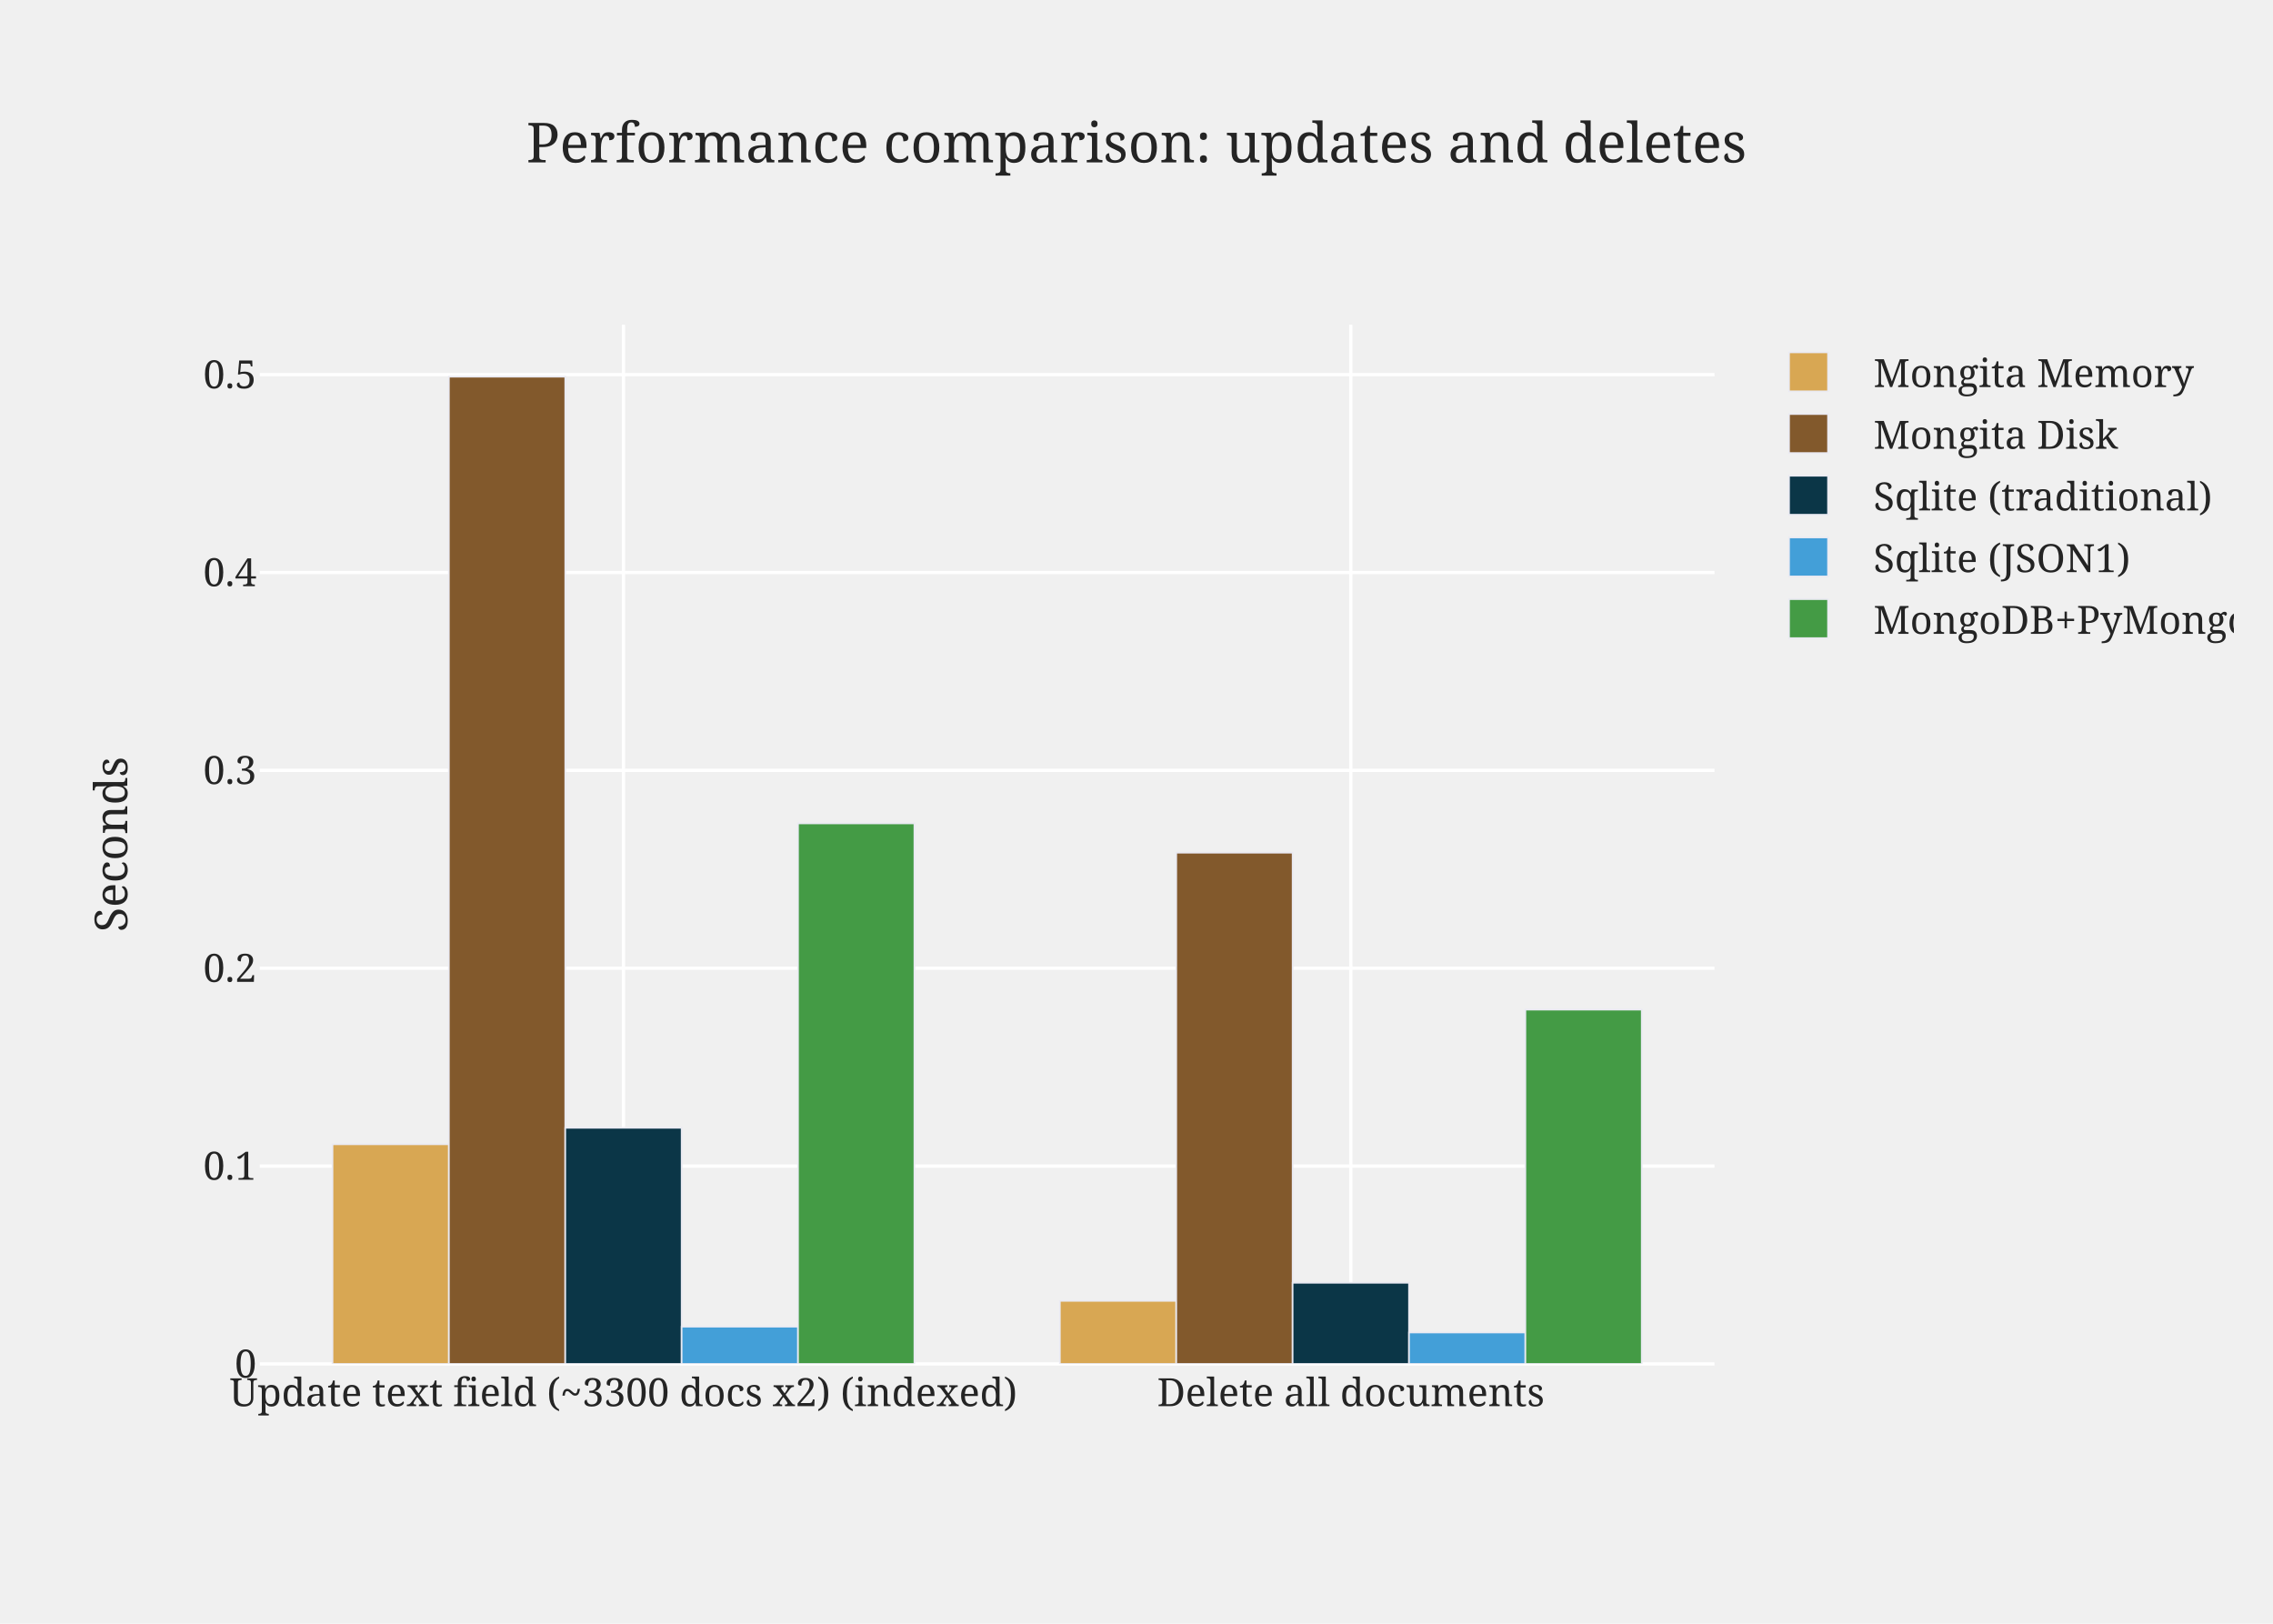
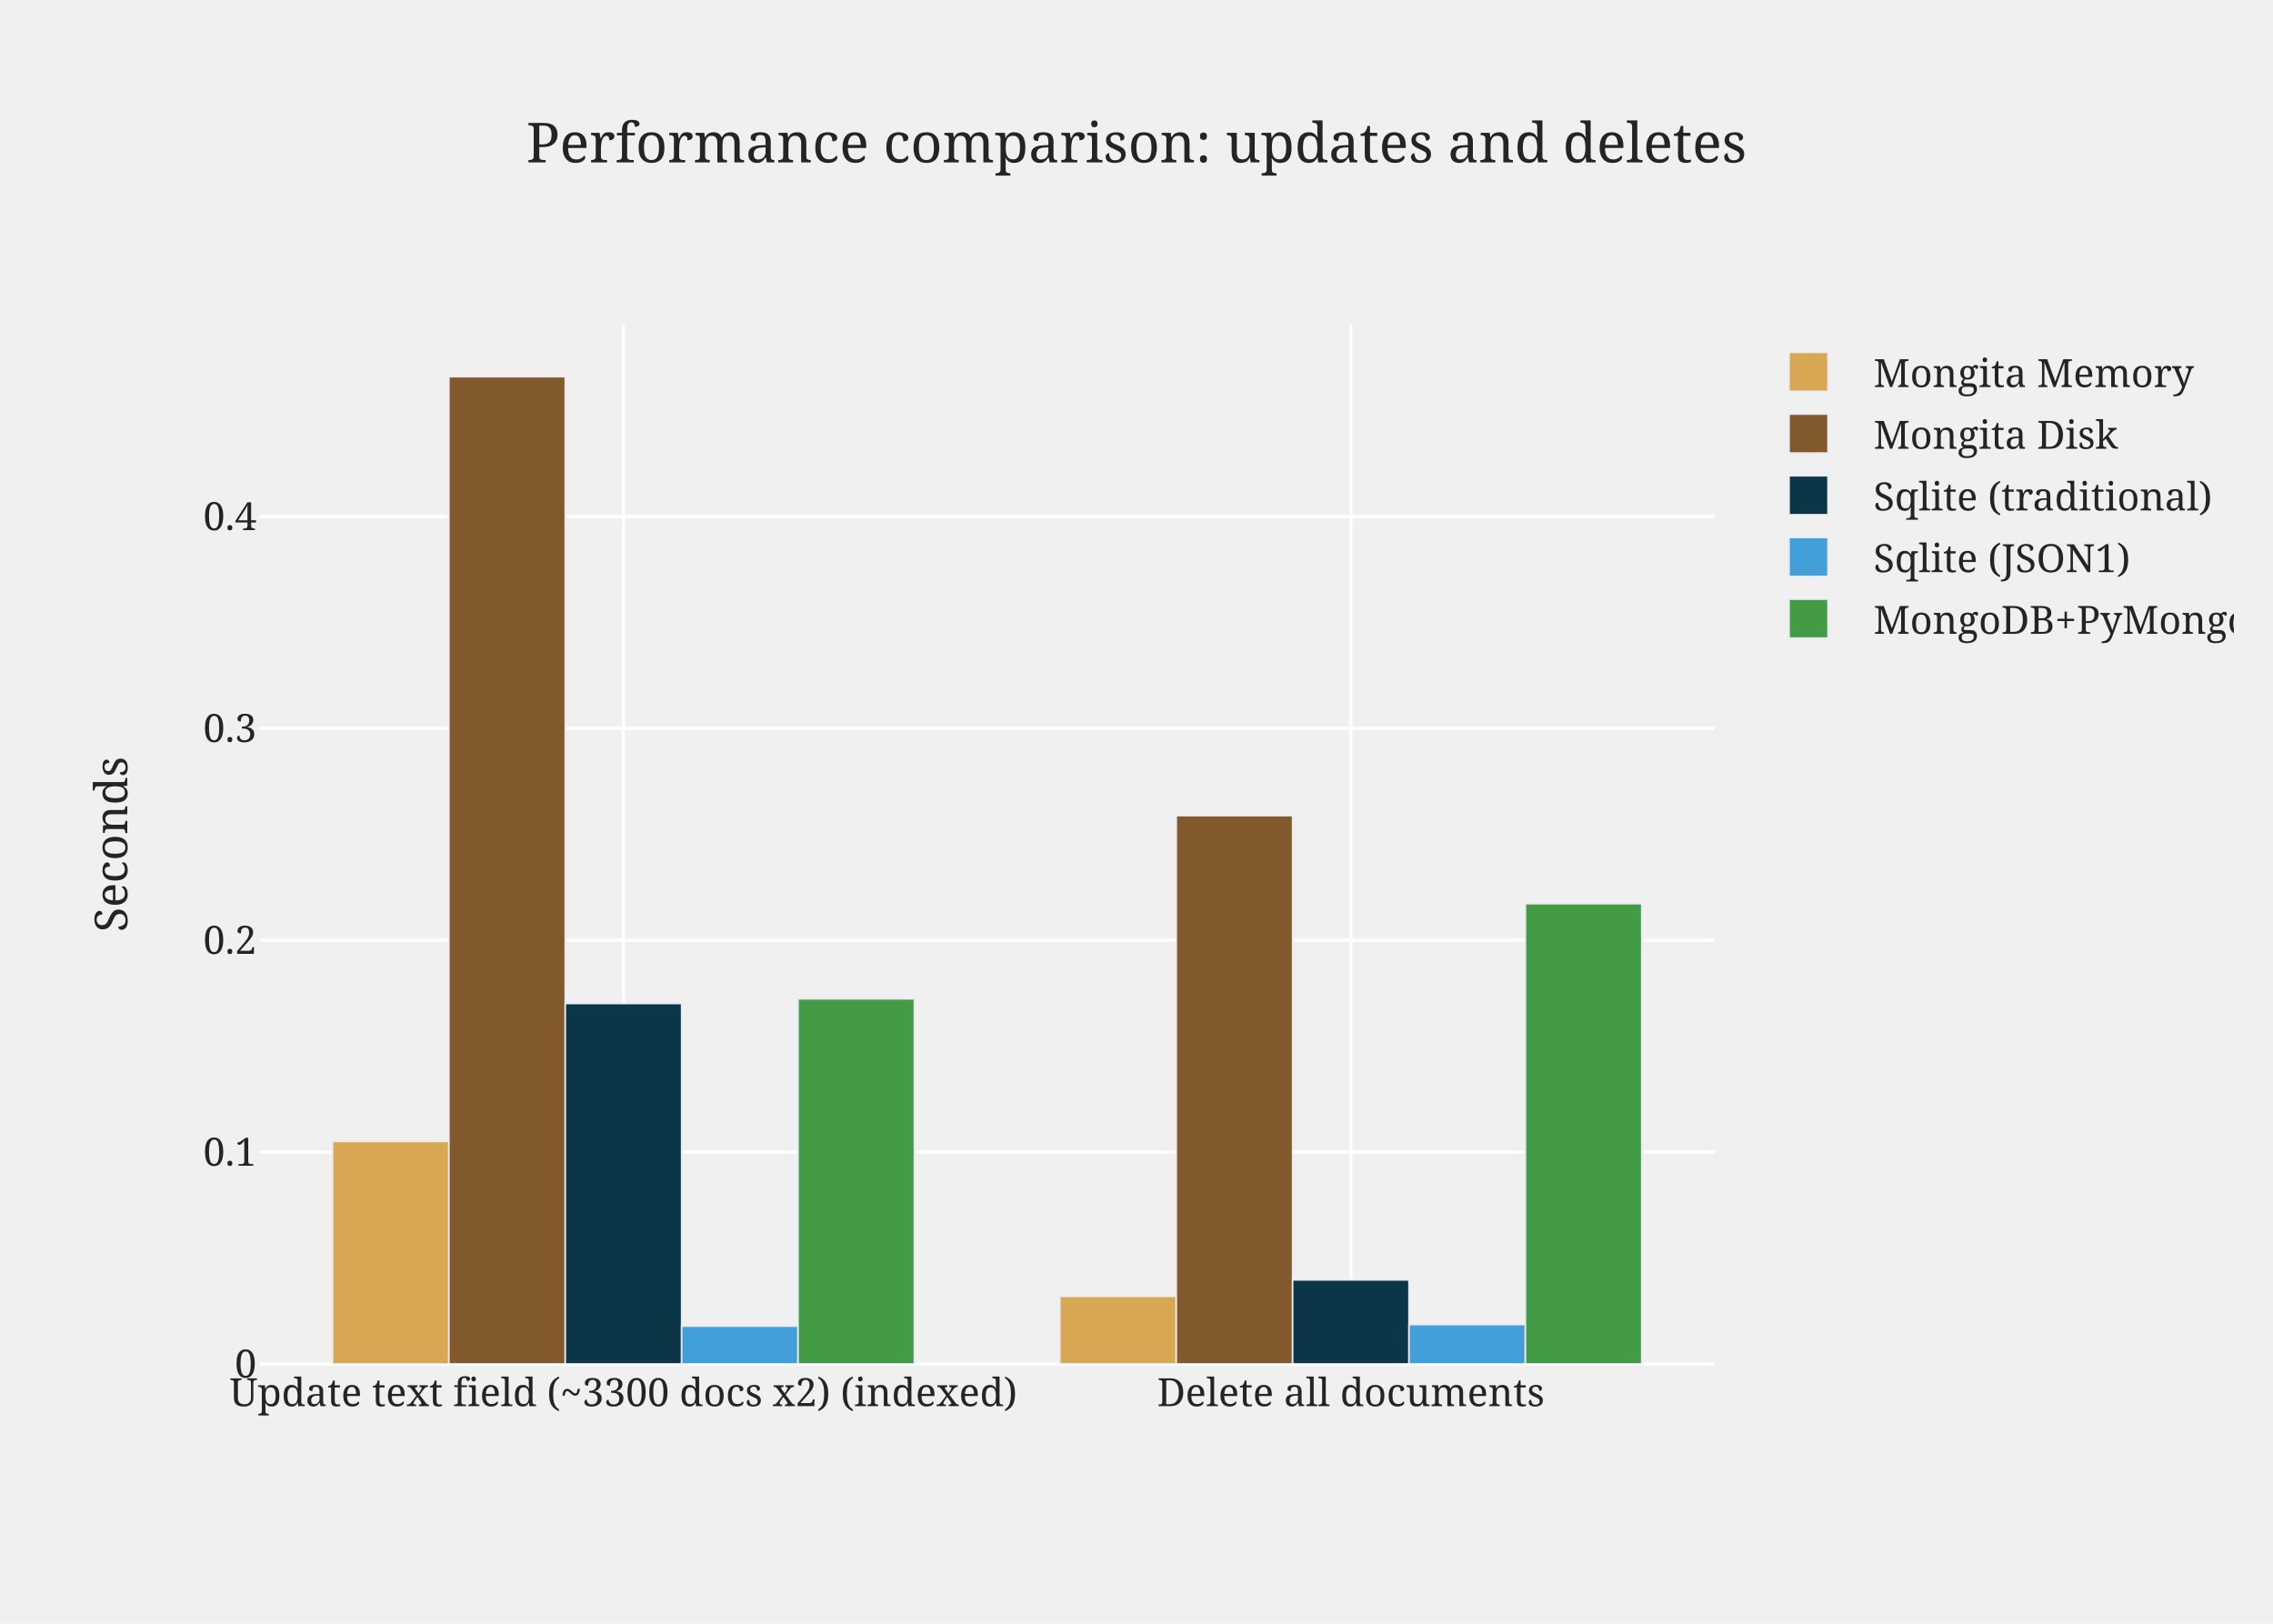
<svg xmlns="http://www.w3.org/2000/svg" class="main-svg" width="700" height="500" style="" viewBox="0 0 700 500">
  <rect x="0" y="0" width="700" height="500" style="fill: rgb(240, 240, 240); fill-opacity: 1;" />
-   <defs id="defs-06ea09">
+   <defs id="defs-aa89a2">
    <g class="clips">
-       <clipPath id="clip06ea09xyplot" class="plotclip">
+       <clipPath id="clipaa89a2xyplot" class="plotclip">
        <rect width="448" height="320" />
      </clipPath>
-       <clipPath class="axesclip" id="clip06ea09x">
+       <clipPath class="axesclip" id="clipaa89a2x">
        <rect x="80" y="0" width="448" height="500" />
      </clipPath>
-       <clipPath class="axesclip" id="clip06ea09y">
+       <clipPath class="axesclip" id="clipaa89a2y">
        <rect x="0" y="100" width="700" height="320" />
      </clipPath>
-       <clipPath class="axesclip" id="clip06ea09xy">
+       <clipPath class="axesclip" id="clipaa89a2xy">
        <rect x="80" y="100" width="448" height="320" />
      </clipPath>
    </g>
    <g class="gradients" />
  </defs>
  <g class="bglayer" />
  <g class="layer-below">
    <g class="imagelayer" />
    <g class="shapelayer" />
  </g>
  <g class="cartesianlayer">
    <g class="subplot xy">
      <g class="layer-subplot">
        <g class="shapelayer" />
        <g class="imagelayer" />
      </g>
      <g class="gridlayer">
        <g class="x">
          <path class="xgrid crisp" transform="translate(192,0)" d="M0,100v320" style="stroke: rgb(255, 255, 255); stroke-opacity: 1; stroke-width: 1px;" />
          <path class="xgrid crisp" transform="translate(416,0)" d="M0,100v320" style="stroke: rgb(255, 255, 255); stroke-opacity: 1; stroke-width: 1px;" />
        </g>
        <g class="y">
-           <path class="ygrid crisp" transform="translate(0,359.07)" d="M80,0h448" style="stroke: rgb(255, 255, 255); stroke-opacity: 1; stroke-width: 1px;" />
-           <path class="ygrid crisp" transform="translate(0,298.15)" d="M80,0h448" style="stroke: rgb(255, 255, 255); stroke-opacity: 1; stroke-width: 1px;" />
-           <path class="ygrid crisp" transform="translate(0,237.22)" d="M80,0h448" style="stroke: rgb(255, 255, 255); stroke-opacity: 1; stroke-width: 1px;" />
-           <path class="ygrid crisp" transform="translate(0,176.3)" d="M80,0h448" style="stroke: rgb(255, 255, 255); stroke-opacity: 1; stroke-width: 1px;" />
-           <path class="ygrid crisp" transform="translate(0,115.37)" d="M80,0h448" style="stroke: rgb(255, 255, 255); stroke-opacity: 1; stroke-width: 1px;" />
+           <path class="ygrid crisp" transform="translate(0,354.76)" d="M80,0h448" style="stroke: rgb(255, 255, 255); stroke-opacity: 1; stroke-width: 1px;" />
+           <path class="ygrid crisp" transform="translate(0,289.52)" d="M80,0h448" style="stroke: rgb(255, 255, 255); stroke-opacity: 1; stroke-width: 1px;" />
+           <path class="ygrid crisp" transform="translate(0,224.28)" d="M80,0h448" style="stroke: rgb(255, 255, 255); stroke-opacity: 1; stroke-width: 1px;" />
+           <path class="ygrid crisp" transform="translate(0,159.04)" d="M80,0h448" style="stroke: rgb(255, 255, 255); stroke-opacity: 1; stroke-width: 1px;" />
        </g>
      </g>
      <g class="zerolinelayer">
        <path class="yzl zl crisp" transform="translate(0,420)" d="M80,0h448" style="stroke: rgb(255, 255, 255); stroke-opacity: 1; stroke-width: 1px;" />
      </g>
      <path class="xlines-below" />
      <path class="ylines-below" />
      <g class="overlines-below" />
      <g class="xaxislayer-below" />
      <g class="yaxislayer-below" />
      <g class="overaxes-below" />
-       <g class="plot" transform="translate(80,100)" clip-path="url('#clip06ea09xyplot')">
+       <g class="plot" transform="translate(80,100)" clip-path="url('#clipaa89a2xyplot')">
        <g class="barlayer mlayer">
          <g class="trace bars" style="opacity: 1;">
            <g class="points">
              <g class="point">
-                 <path d="M22.4,320V252.36H58.24V320Z" style="vector-effect: non-scaling-stroke; opacity: 1; stroke-width: 0.5px; fill: rgb(216, 167, 83); fill-opacity: 1; stroke: rgb(234, 234, 242); stroke-opacity: 1;" />
-               </g>
-               <g class="point">
-                 <path d="M246.4,320V300.58H282.24V320Z" style="vector-effect: non-scaling-stroke; opacity: 1; stroke-width: 0.5px; fill: rgb(216, 167, 83); fill-opacity: 1; stroke: rgb(234, 234, 242); stroke-opacity: 1;" />
+                 <path d="M22.4,320V251.5H58.24V320Z" style="vector-effect: non-scaling-stroke; opacity: 1; stroke-width: 0.5px; fill: rgb(216, 167, 83); fill-opacity: 1; stroke: rgb(234, 234, 242); stroke-opacity: 1;" />
+               </g>
+               <g class="point">
+                 <path d="M246.4,320V299.19H282.24V320Z" style="vector-effect: non-scaling-stroke; opacity: 1; stroke-width: 0.5px; fill: rgb(216, 167, 83); fill-opacity: 1; stroke: rgb(234, 234, 242); stroke-opacity: 1;" />
              </g>
            </g>
          </g>
          <g class="trace bars" style="opacity: 1;">
            <g class="points">
              <g class="point">
                <path d="M58.24,320V16H94.08V320Z" style="vector-effect: non-scaling-stroke; opacity: 1; stroke-width: 0.5px; fill: rgb(130, 89, 44); fill-opacity: 1; stroke: rgb(234, 234, 242); stroke-opacity: 1;" />
              </g>
              <g class="point">
-                 <path d="M282.24,320V162.57H318.08V320Z" style="vector-effect: non-scaling-stroke; opacity: 1; stroke-width: 0.5px; fill: rgb(130, 89, 44); fill-opacity: 1; stroke: rgb(234, 234, 242); stroke-opacity: 1;" />
-               </g>
-             </g>
-           </g>
-           <g class="trace bars" style="opacity: 1;">
-             <g class="points">
-               <g class="point">
-                 <path d="M94.08,320V247.29H129.92V320Z" style="vector-effect: non-scaling-stroke; opacity: 1; stroke-width: 0.5px; fill: rgb(11, 54, 71); fill-opacity: 1; stroke: rgb(234, 234, 242); stroke-opacity: 1;" />
-               </g>
-               <g class="point">
-                 <path d="M318.08,320V295.01H353.92V320Z" style="vector-effect: non-scaling-stroke; opacity: 1; stroke-width: 0.5px; fill: rgb(11, 54, 71); fill-opacity: 1; stroke: rgb(234, 234, 242); stroke-opacity: 1;" />
-               </g>
-             </g>
-           </g>
-           <g class="trace bars" style="opacity: 1;">
-             <g class="points">
-               <g class="point">
-                 <path d="M129.92,320V308.53H165.76V320Z" style="vector-effect: non-scaling-stroke; opacity: 1; stroke-width: 0.5px; fill: rgb(67, 159, 216); fill-opacity: 1; stroke: rgb(234, 234, 242); stroke-opacity: 1;" />
-               </g>
-               <g class="point">
-                 <path d="M353.92,320V310.32H389.76V320Z" style="vector-effect: non-scaling-stroke; opacity: 1; stroke-width: 0.5px; fill: rgb(67, 159, 216); fill-opacity: 1; stroke: rgb(234, 234, 242); stroke-opacity: 1;" />
-               </g>
-             </g>
-           </g>
-           <g class="trace bars" style="opacity: 1;">
-             <g class="points">
-               <g class="point">
-                 <path d="M165.76,320V153.55H201.6V320Z" style="vector-effect: non-scaling-stroke; opacity: 1; stroke-width: 0.5px; fill: rgb(68, 155, 69); fill-opacity: 1; stroke: rgb(234, 234, 242); stroke-opacity: 1;" />
-               </g>
-               <g class="point">
-                 <path d="M389.76,320V210.9H425.6V320Z" style="vector-effect: non-scaling-stroke; opacity: 1; stroke-width: 0.5px; fill: rgb(68, 155, 69); fill-opacity: 1; stroke: rgb(234, 234, 242); stroke-opacity: 1;" />
+                 <path d="M282.24,320V151.16H318.08V320Z" style="vector-effect: non-scaling-stroke; opacity: 1; stroke-width: 0.5px; fill: rgb(130, 89, 44); fill-opacity: 1; stroke: rgb(234, 234, 242); stroke-opacity: 1;" />
+               </g>
+             </g>
+           </g>
+           <g class="trace bars" style="opacity: 1;">
+             <g class="points">
+               <g class="point">
+                 <path d="M94.08,320V209.01H129.92V320Z" style="vector-effect: non-scaling-stroke; opacity: 1; stroke-width: 0.5px; fill: rgb(11, 54, 71); fill-opacity: 1; stroke: rgb(234, 234, 242); stroke-opacity: 1;" />
+               </g>
+               <g class="point">
+                 <path d="M318.08,320V294.12H353.92V320Z" style="vector-effect: non-scaling-stroke; opacity: 1; stroke-width: 0.5px; fill: rgb(11, 54, 71); fill-opacity: 1; stroke: rgb(234, 234, 242); stroke-opacity: 1;" />
+               </g>
+             </g>
+           </g>
+           <g class="trace bars" style="opacity: 1;">
+             <g class="points">
+               <g class="point">
+                 <path d="M129.92,320V308.35H165.76V320Z" style="vector-effect: non-scaling-stroke; opacity: 1; stroke-width: 0.5px; fill: rgb(67, 159, 216); fill-opacity: 1; stroke: rgb(234, 234, 242); stroke-opacity: 1;" />
+               </g>
+               <g class="point">
+                 <path d="M353.92,320V307.86H389.76V320Z" style="vector-effect: non-scaling-stroke; opacity: 1; stroke-width: 0.5px; fill: rgb(67, 159, 216); fill-opacity: 1; stroke: rgb(234, 234, 242); stroke-opacity: 1;" />
+               </g>
+             </g>
+           </g>
+           <g class="trace bars" style="opacity: 1;">
+             <g class="points">
+               <g class="point">
+                 <path d="M165.76,320V207.57H201.6V320Z" style="vector-effect: non-scaling-stroke; opacity: 1; stroke-width: 0.5px; fill: rgb(68, 155, 69); fill-opacity: 1; stroke: rgb(234, 234, 242); stroke-opacity: 1;" />
+               </g>
+               <g class="point">
+                 <path d="M389.76,320V178.26H425.6V320Z" style="vector-effect: non-scaling-stroke; opacity: 1; stroke-width: 0.5px; fill: rgb(68, 155, 69); fill-opacity: 1; stroke: rgb(234, 234, 242); stroke-opacity: 1;" />
              </g>
            </g>
          </g>
        </g>
      </g>
      <g class="overplot" />
      <path class="xlines-above crisp" d="M0,0" style="fill: none;" />
      <path class="ylines-above crisp" d="M0,0" style="fill: none;" />
      <g class="overlines-above" />
      <g class="xaxislayer-above">
        <g class="xtick">
          <text text-anchor="middle" x="0" y="433" transform="translate(192,0)" style="font-family: Garamond; font-size: 12px; fill: rgb(36, 36, 36); fill-opacity: 1; white-space: pre;">Update text field (~3300 docs x2) (indexed)</text>
        </g>
        <g class="xtick">
          <text text-anchor="middle" x="0" y="433" transform="translate(416,0)" style="font-family: Garamond; font-size: 12px; fill: rgb(36, 36, 36); fill-opacity: 1; white-space: pre;">Delete all documents</text>
        </g>
      </g>
      <g class="yaxislayer-above">
        <g class="ytick">
          <text text-anchor="end" x="79" y="4.2" transform="translate(0,420)" style="font-family: Garamond; font-size: 12px; fill: rgb(36, 36, 36); fill-opacity: 1; white-space: pre;">0</text>
        </g>
        <g class="ytick">
-           <text text-anchor="end" x="79" y="4.2" transform="translate(0,359.07)" style="font-family: Garamond; font-size: 12px; fill: rgb(36, 36, 36); fill-opacity: 1; white-space: pre;">0.1</text>
-         </g>
-         <g class="ytick">
-           <text text-anchor="end" x="79" y="4.2" transform="translate(0,298.15)" style="font-family: Garamond; font-size: 12px; fill: rgb(36, 36, 36); fill-opacity: 1; white-space: pre;">0.2</text>
-         </g>
-         <g class="ytick">
-           <text text-anchor="end" x="79" y="4.2" transform="translate(0,237.22)" style="font-family: Garamond; font-size: 12px; fill: rgb(36, 36, 36); fill-opacity: 1; white-space: pre;">0.3</text>
-         </g>
-         <g class="ytick">
-           <text text-anchor="end" x="79" y="4.2" transform="translate(0,176.3)" style="font-family: Garamond; font-size: 12px; fill: rgb(36, 36, 36); fill-opacity: 1; white-space: pre;">0.4</text>
-         </g>
-         <g class="ytick">
-           <text text-anchor="end" x="79" y="4.2" transform="translate(0,115.37)" style="font-family: Garamond; font-size: 12px; fill: rgb(36, 36, 36); fill-opacity: 1; white-space: pre;">0.5</text>
+           <text text-anchor="end" x="79" y="4.2" transform="translate(0,354.76)" style="font-family: Garamond; font-size: 12px; fill: rgb(36, 36, 36); fill-opacity: 1; white-space: pre;">0.1</text>
+         </g>
+         <g class="ytick">
+           <text text-anchor="end" x="79" y="4.2" transform="translate(0,289.52)" style="font-family: Garamond; font-size: 12px; fill: rgb(36, 36, 36); fill-opacity: 1; white-space: pre;">0.2</text>
+         </g>
+         <g class="ytick">
+           <text text-anchor="end" x="79" y="4.2" transform="translate(0,224.28)" style="font-family: Garamond; font-size: 12px; fill: rgb(36, 36, 36); fill-opacity: 1; white-space: pre;">0.3</text>
+         </g>
+         <g class="ytick">
+           <text text-anchor="end" x="79" y="4.2" transform="translate(0,159.04)" style="font-family: Garamond; font-size: 12px; fill: rgb(36, 36, 36); fill-opacity: 1; white-space: pre;">0.4</text>
        </g>
      </g>
      <g class="overaxes-above" />
    </g>
  </g>
  <g class="polarlayer" />
  <g class="ternarylayer" />
  <g class="geolayer" />
  <g class="funnelarealayer" />
  <g class="pielayer" />
  <g class="treemaplayer" />
  <g class="sunburstlayer" />
  <g class="glimages" />
-   <defs id="topdefs-06ea09">
+   <defs id="topdefs-aa89a2">
    <g class="clips" />
-     <clipPath id="legend06ea09">
+     <clipPath id="legendaa89a2">
      <rect width="151" height="105" x="0" y="0" />
    </clipPath>
  </defs>
  <g class="layer-above">
    <g class="imagelayer" />
    <g class="shapelayer" />
  </g>
  <g class="infolayer">
    <g class="legend" pointer-events="all" transform="translate(536.96,100)">
      <rect class="bg" shape-rendering="crispEdges" width="151" height="105" x="0" y="0" style="stroke: rgb(68, 68, 68); stroke-opacity: 1; fill: rgb(240, 240, 240); fill-opacity: 1; stroke-width: 0px;" />
-       <g class="scrollbox" transform="" clip-path="url('#legend06ea09')">
+       <g class="scrollbox" transform="" clip-path="url('#legendaa89a2')">
        <g class="groups">
          <g class="traces" transform="translate(0,14.5)" style="opacity: 1;">
            <text class="legendtext" text-anchor="start" x="40" y="4.68" style="font-family: Garamond; font-size: 12px; fill: rgb(36, 36, 36); fill-opacity: 1; white-space: pre;">Mongita Memory</text>
            <g class="layers" style="opacity: 1;">
              <g class="legendfill" />
              <g class="legendlines" />
              <g class="legendsymbols">
                <g class="legendpoints">
                  <path class="legendundefined" d="M6,6H-6V-6H6Z" transform="translate(20,0)" style="stroke-width: 0.5px; fill: rgb(216, 167, 83); fill-opacity: 1; stroke: rgb(234, 234, 242); stroke-opacity: 1;" />
                </g>
              </g>
            </g>
            <rect class="legendtoggle" x="0" y="-9.5" width="145.453" height="19" style="fill: rgb(0, 0, 0); fill-opacity: 0;" />
          </g>
          <g class="traces" transform="translate(0,33.5)" style="opacity: 1;">
            <text class="legendtext" text-anchor="start" x="40" y="4.68" style="font-family: Garamond; font-size: 12px; fill: rgb(36, 36, 36); fill-opacity: 1; white-space: pre;">Mongita Disk</text>
            <g class="layers" style="opacity: 1;">
              <g class="legendfill" />
              <g class="legendlines" />
              <g class="legendsymbols">
                <g class="legendpoints">
                  <path class="legendundefined" d="M6,6H-6V-6H6Z" transform="translate(20,0)" style="stroke-width: 0.5px; fill: rgb(130, 89, 44); fill-opacity: 1; stroke: rgb(234, 234, 242); stroke-opacity: 1;" />
                </g>
              </g>
            </g>
            <rect class="legendtoggle" x="0" y="-9.5" width="145.453" height="19" style="fill: rgb(0, 0, 0); fill-opacity: 0;" />
          </g>
          <g class="traces" transform="translate(0,52.5)" style="opacity: 1;">
            <text class="legendtext" text-anchor="start" x="40" y="4.68" style="font-family: Garamond; font-size: 12px; fill: rgb(36, 36, 36); fill-opacity: 1; white-space: pre;">Sqlite (traditional)</text>
            <g class="layers" style="opacity: 1;">
              <g class="legendfill" />
              <g class="legendlines" />
              <g class="legendsymbols">
                <g class="legendpoints">
                  <path class="legendundefined" d="M6,6H-6V-6H6Z" transform="translate(20,0)" style="stroke-width: 0.5px; fill: rgb(11, 54, 71); fill-opacity: 1; stroke: rgb(234, 234, 242); stroke-opacity: 1;" />
                </g>
              </g>
            </g>
            <rect class="legendtoggle" x="0" y="-9.5" width="145.453" height="19" style="fill: rgb(0, 0, 0); fill-opacity: 0;" />
          </g>
          <g class="traces" transform="translate(0,71.5)" style="opacity: 1;">
            <text class="legendtext" text-anchor="start" x="40" y="4.68" style="font-family: Garamond; font-size: 12px; fill: rgb(36, 36, 36); fill-opacity: 1; white-space: pre;">Sqlite (JSON1)</text>
            <g class="layers" style="opacity: 1;">
              <g class="legendfill" />
              <g class="legendlines" />
              <g class="legendsymbols">
                <g class="legendpoints">
                  <path class="legendundefined" d="M6,6H-6V-6H6Z" transform="translate(20,0)" style="stroke-width: 0.5px; fill: rgb(67, 159, 216); fill-opacity: 1; stroke: rgb(234, 234, 242); stroke-opacity: 1;" />
                </g>
              </g>
            </g>
            <rect class="legendtoggle" x="0" y="-9.5" width="145.453" height="19" style="fill: rgb(0, 0, 0); fill-opacity: 0;" />
          </g>
          <g class="traces" transform="translate(0,90.5)" style="opacity: 1;">
            <text class="legendtext" text-anchor="start" x="40" y="4.68" style="font-family: Garamond; font-size: 12px; fill: rgb(36, 36, 36); fill-opacity: 1; white-space: pre;">MongoDB+PyMongo</text>
            <g class="layers" style="opacity: 1;">
              <g class="legendfill" />
              <g class="legendlines" />
              <g class="legendsymbols">
                <g class="legendpoints">
                  <path class="legendundefined" d="M6,6H-6V-6H6Z" transform="translate(20,0)" style="stroke-width: 0.5px; fill: rgb(68, 155, 69); fill-opacity: 1; stroke: rgb(234, 234, 242); stroke-opacity: 1;" />
                </g>
              </g>
            </g>
            <rect class="legendtoggle" x="0" y="-9.5" width="145.453" height="19" style="fill: rgb(0, 0, 0); fill-opacity: 0;" />
          </g>
        </g>
      </g>
      <rect class="scrollbar" rx="20" ry="3" width="0" height="0" x="0" y="0" style="fill: rgb(128, 139, 164); fill-opacity: 1;" />
    </g>
    <g class="g-gtitle">
      <text class="gtitle" x="350" y="50" text-anchor="middle" dy="0em" style="font-family: Garamond; font-size: 17px; fill: rgb(36, 36, 36); opacity: 1; font-weight: normal; white-space: pre;">Performance comparison: updates and deletes</text>
    </g>
    <g class="g-xtitle" />
    <g class="g-ytitle">
      <text class="ytitle" transform="rotate(-90,39.2,260)" x="39.2" y="260" text-anchor="middle" style="font-family: Garamond; font-size: 14px; fill: rgb(36, 36, 36); opacity: 1; font-weight: normal; white-space: pre;">Seconds</text>
    </g>
  </g>
</svg>
